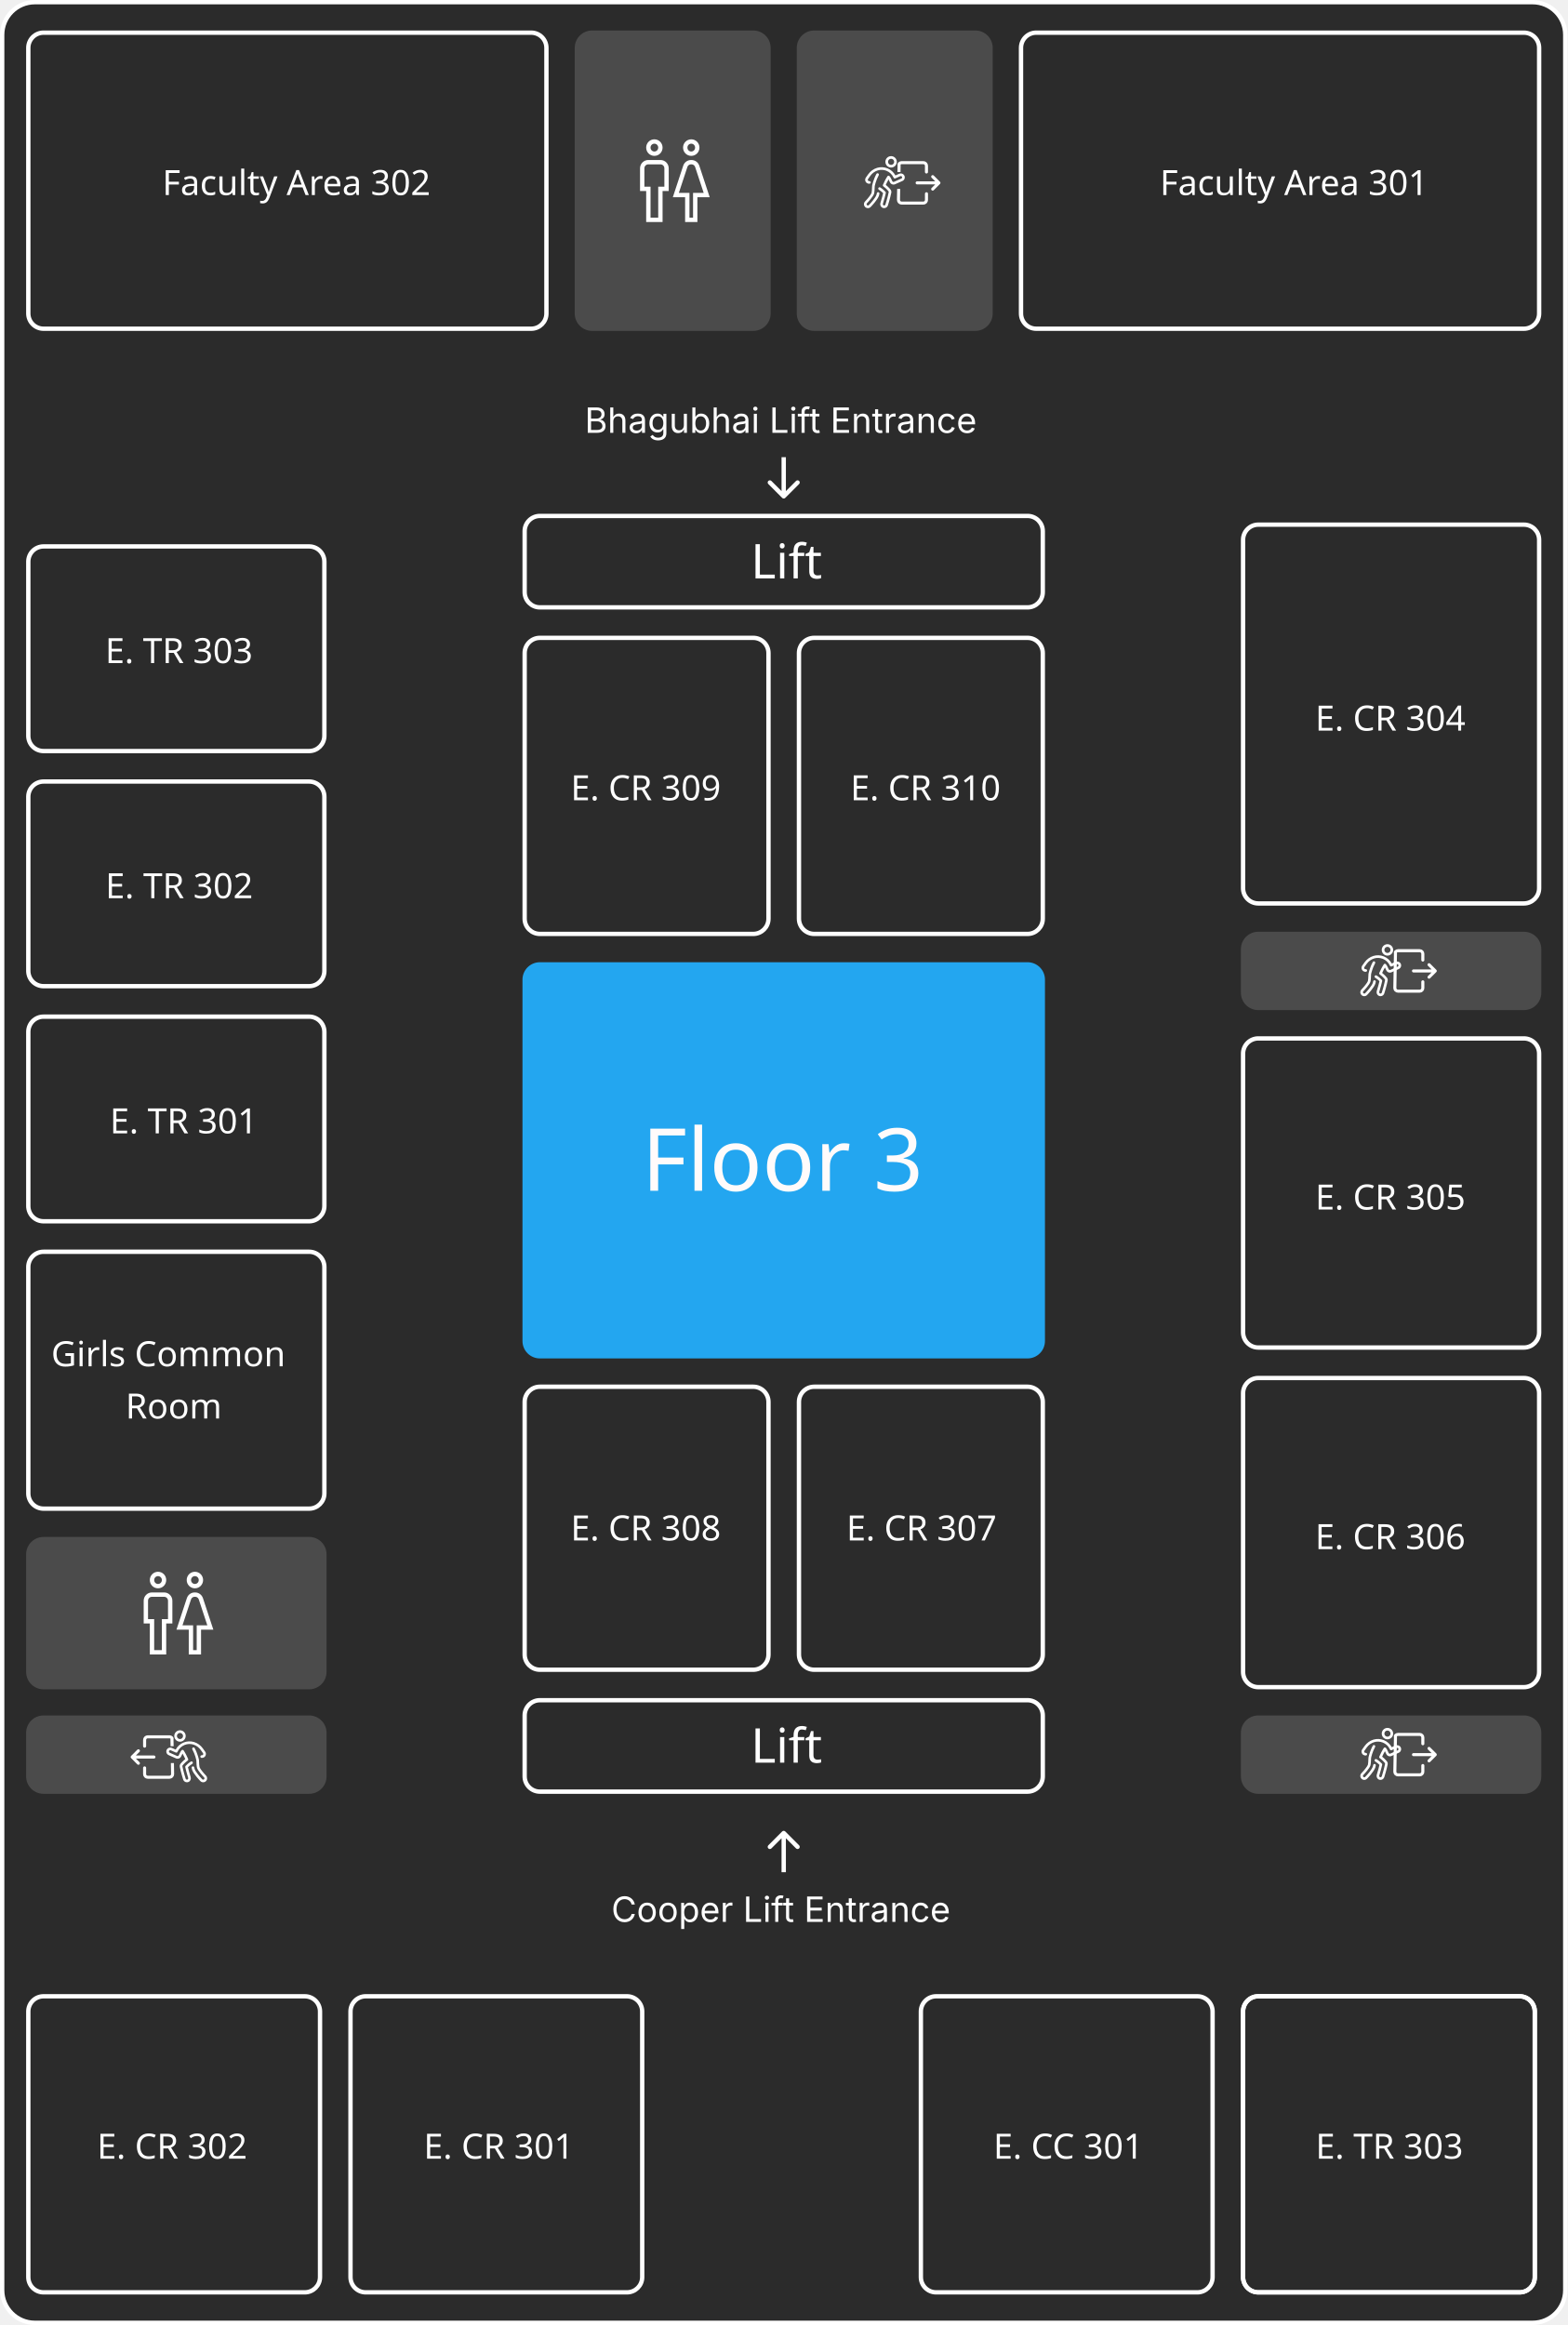
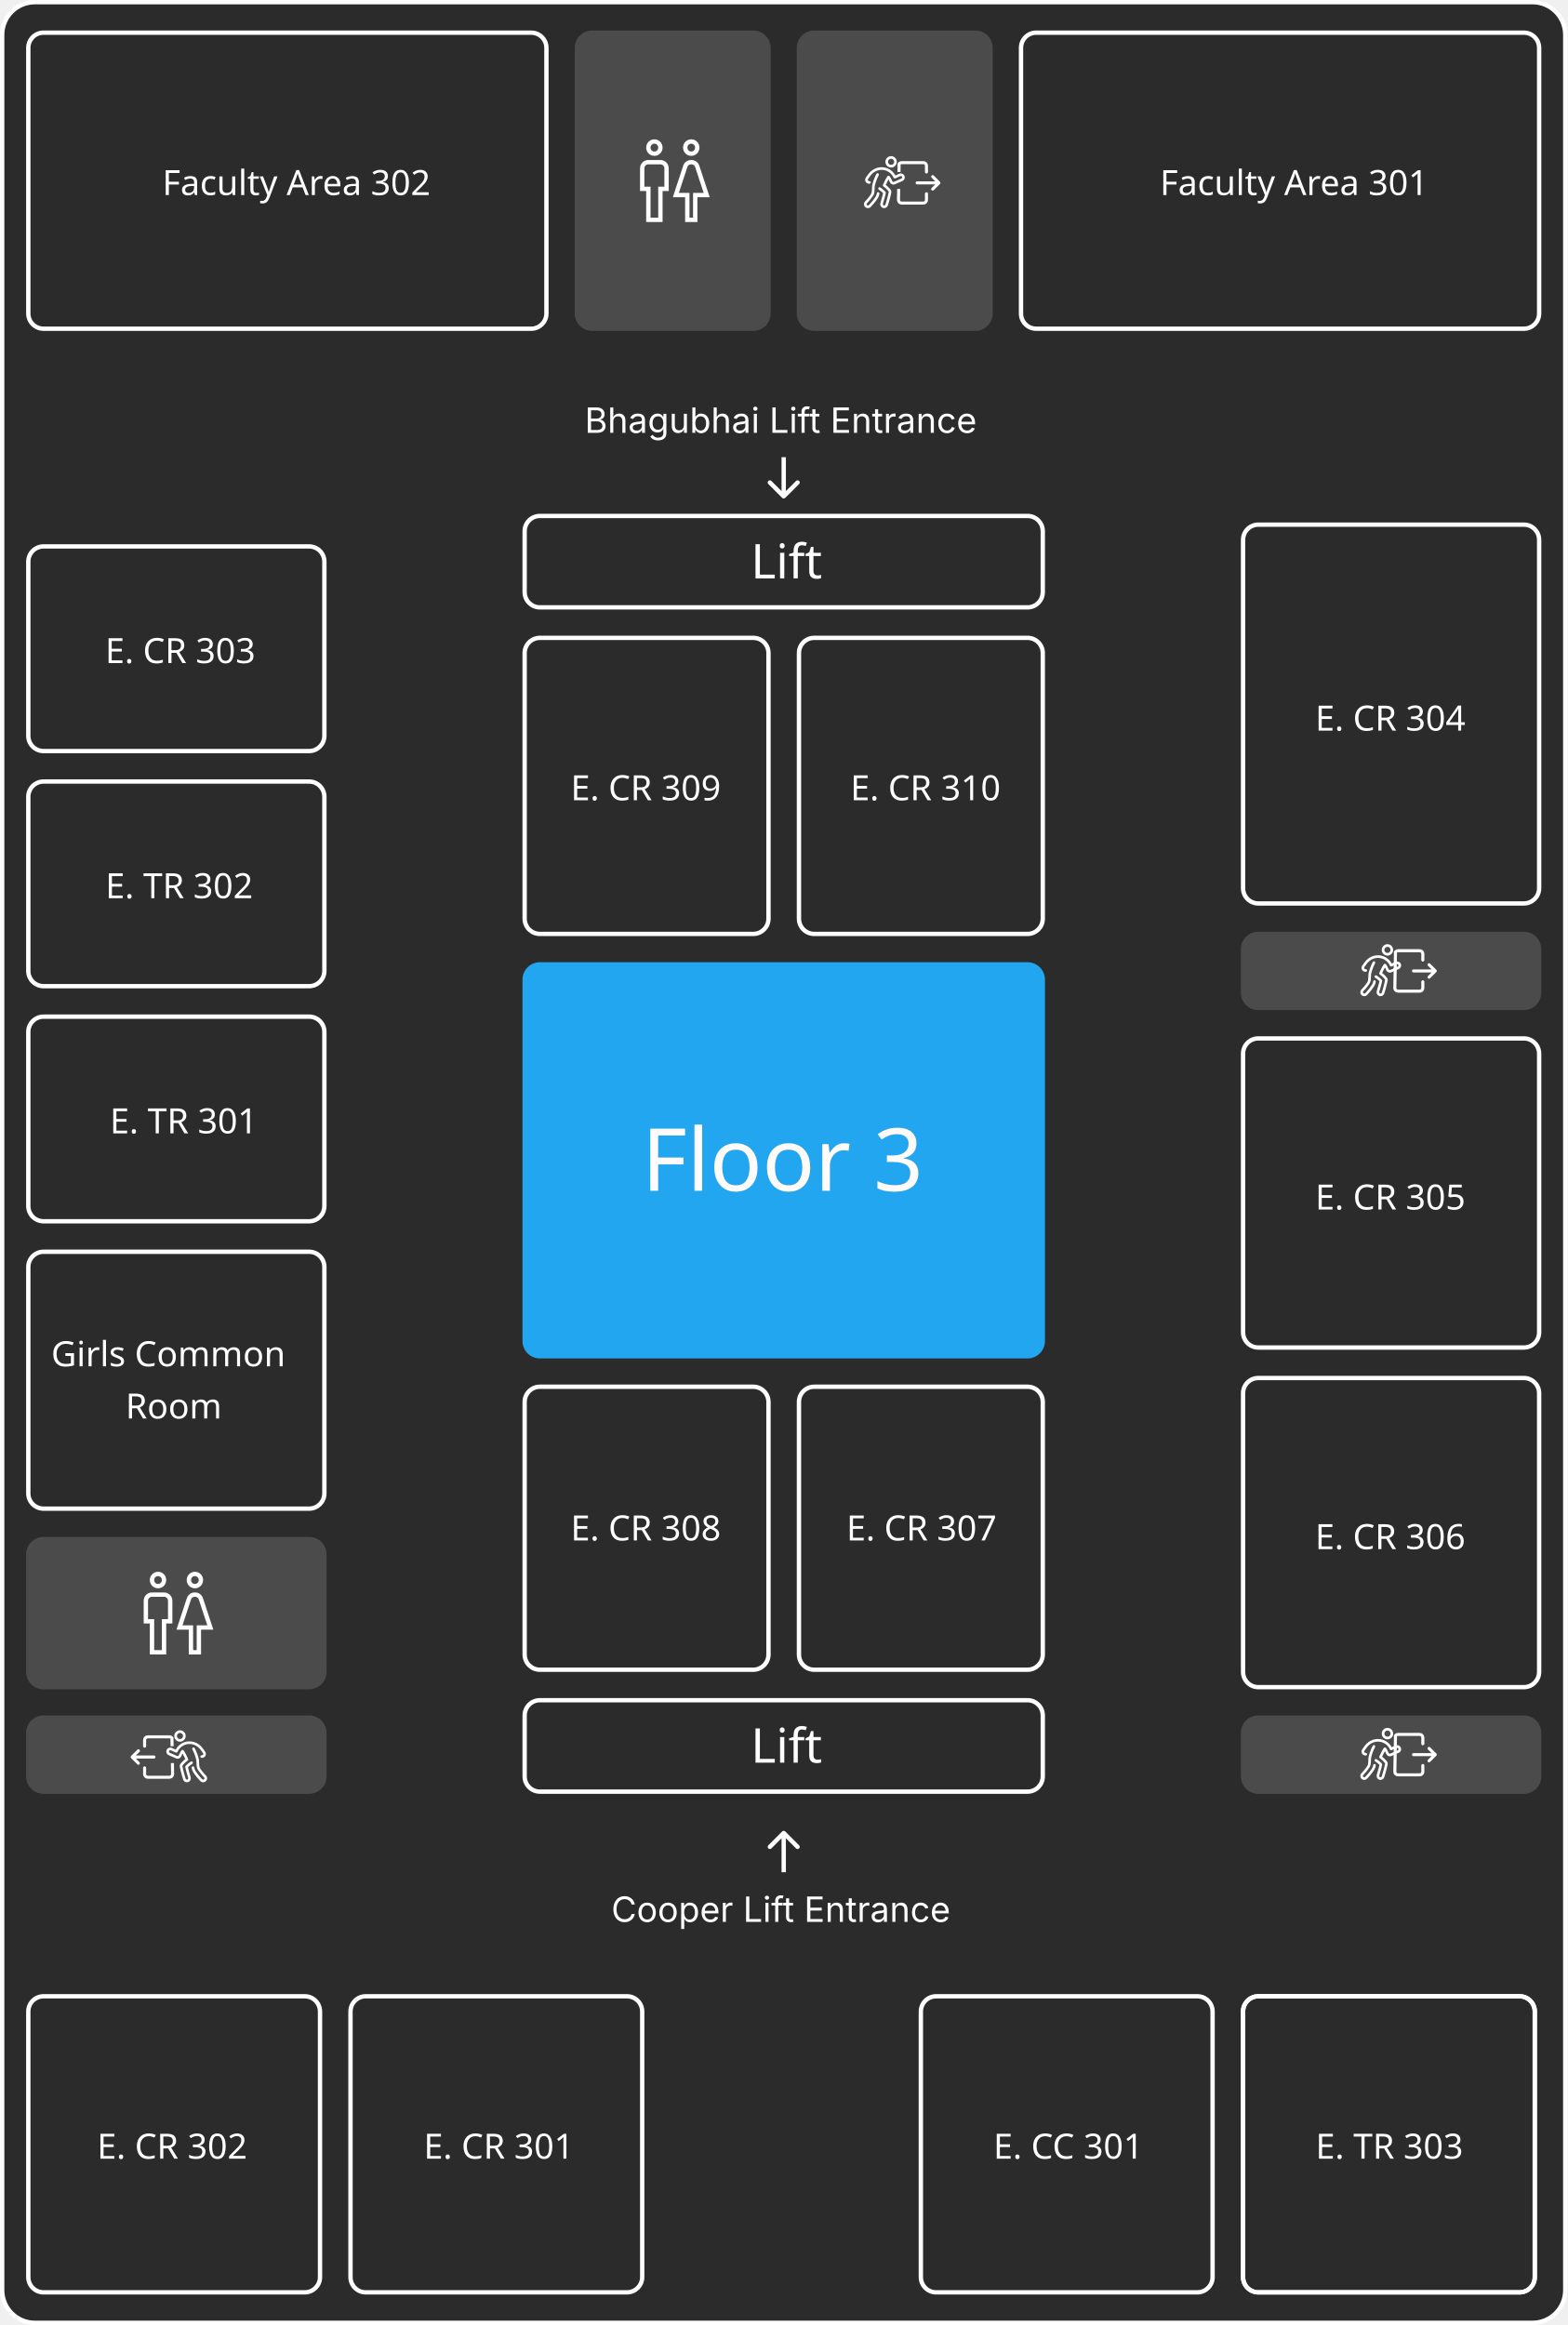
<svg xmlns="http://www.w3.org/2000/svg" width="360" height="534" viewBox="0 0 360 534" fill="none">
  <g id="Third Floor">
    <rect x="0.5" y="0.5" width="359" height="533" rx="7.5" fill="#2B2B2B" />
    <rect x="0.5" y="0.5" width="359" height="533" rx="7.5" stroke="white" />
    <g id="Frame 45">
      <g id="Frame 40">
        <rect x="6.5" y="7.5" width="119" height="68" rx="3.5" stroke="white" />
        <text id="Faculty Area 302" fill="white" xml:space="preserve" style="white-space: pre" font-family="Urbanist" font-size="8" letter-spacing="0em">
          <tspan x="37.281" y="44.8">Faculty Area 302</tspan>
        </text>
      </g>
      <g id="Frame 42">
        <rect x="132" y="7" width="45" height="69" rx="4" fill="#4B4B4B" />
        <path id="Vector" d="M151.676 43.875V50.5H148.912V43.875V43.375H148.412H147.5V38.65C147.5 37.877 148.128 37.25 148.882 37.25H151.706C152.461 37.25 153.088 37.877 153.088 38.65V43.375H152.176H151.676V43.875ZM162.309 44.8H160.176H159.676V45.3V50.5H157.853V45.3V44.8H157.353H155.221L157.395 38.208L157.395 38.207C157.582 37.633 158.115 37.25 158.708 37.25H158.821C159.41 37.25 159.938 37.629 160.135 38.21L162.309 44.8ZM151.676 33.9C151.676 34.683 151.058 35.3 150.294 35.3C149.53 35.3 148.912 34.683 148.912 33.9C148.912 33.117 149.53 32.5 150.294 32.5C151.058 32.5 151.676 33.117 151.676 33.9ZM160.147 33.9C160.147 34.683 159.529 35.3 158.765 35.3C158.001 35.3 157.382 34.683 157.382 33.9C157.382 33.117 158.001 32.5 158.765 32.5C159.529 32.5 160.147 33.117 160.147 33.9Z" stroke="white" />
      </g>
      <g id="Frame 43">
        <rect x="183" y="7" width="45" height="69" rx="4" fill="#4B4B4B" />
        <g id="Exit-icons">
          <g id="streamline:interface-logout-arrow-exit-frame-leave-logout-rectangle-right" clip-path="url(#clip0_659_1007)">
            <path id="Vector_2" d="M212.786 44.5V45.929C212.786 46.118 212.711 46.3 212.577 46.434C212.443 46.568 212.261 46.643 212.072 46.643H207.072C206.882 46.643 206.701 46.568 206.567 46.434C206.433 46.3 206.357 46.118 206.357 45.929L206.5 38C206.5 37.811 206.433 37.7 206.567 37.566C206.701 37.432 206.882 37.357 207.072 37.357H212.072C212.261 37.357 212.443 37.432 212.577 37.566C212.711 37.7 212.786 37.882 212.786 38.072V39.5M210.643 42H215.643M215.643 42L214.215 40.572M215.643 42L214.215 43.429" stroke="white" stroke-width="0.7" stroke-linecap="round" stroke-linejoin="round" />
          </g>
          <g id="Frame 50">
            <rect width="5.161" height="3.871" transform="translate(204.032 39.5161)" fill="#4B4B4B" />
          </g>
          <g id="Fire Run Away" clip-path="url(#clip1_659_1007)">
            <path id="Vector_3" d="M204.663 38.481C205.385 38.481 205.973 37.893 205.973 37.17C205.973 36.448 205.385 35.86 204.663 35.86C203.94 35.86 203.352 36.448 203.352 37.17C203.352 37.893 203.94 38.481 204.663 38.481ZM204.663 36.465C205.052 36.465 205.368 36.781 205.368 37.17C205.368 37.559 205.052 37.876 204.663 37.876C204.273 37.876 203.957 37.559 203.957 37.17C203.957 36.781 204.273 36.465 204.663 36.465ZM203.069 47.802C203.465 47.802 203.812 47.548 203.933 47.171C204.424 45.636 204.693 44.333 204.704 44.278C204.756 44.021 204.696 43.754 204.537 43.545C204.518 43.521 204.111 42.993 203.443 42.465C203.593 42.129 203.817 41.664 204.083 41.209C204.089 41.222 204.096 41.235 204.102 41.248L204.394 41.87C204.544 42.187 204.865 42.391 205.216 42.391C205.343 42.391 205.467 42.365 205.584 42.312L207.263 41.566C207.489 41.466 207.662 41.282 207.746 41.05C207.832 40.819 207.82 40.568 207.712 40.344C207.501 39.906 206.959 39.716 206.503 39.918L205.654 40.296C205.252 39.552 204.607 38.976 203.817 38.659C203.062 38.357 202.217 38.319 201.438 38.553C200.622 38.804 199.903 39.325 199.411 40.019L198.876 40.773C198.736 40.972 198.682 41.212 198.723 41.451C198.764 41.69 198.896 41.898 199.094 42.037C199.275 42.165 199.496 42.222 199.716 42.198C199.882 42.179 200.002 42.03 199.984 41.864C199.966 41.698 199.816 41.579 199.65 41.596C199.577 41.604 199.503 41.585 199.443 41.542C199.377 41.496 199.333 41.426 199.319 41.347C199.305 41.267 199.323 41.188 199.37 41.121L199.904 40.367C200.319 39.783 200.926 39.344 201.612 39.133C202.258 38.94 202.962 38.971 203.591 39.222C204.3 39.505 204.869 40.042 205.195 40.733L205.236 40.819C205.307 40.969 205.482 41.033 205.632 40.967L206.747 40.471C206.908 40.399 207.096 40.46 207.166 40.606C207.202 40.68 207.206 40.764 207.177 40.842C207.148 40.919 207.091 40.981 207.015 41.014L205.336 41.76C205.189 41.826 205.007 41.756 204.94 41.613L204.647 40.991C204.558 40.8 204.441 40.62 204.301 40.456C204.239 40.383 204.146 40.345 204.052 40.35C203.957 40.356 203.87 40.406 203.818 40.486C203.374 41.16 203.014 41.922 202.791 42.443C202.735 42.573 202.776 42.723 202.89 42.806C203.604 43.328 204.037 43.89 204.055 43.913C204.108 43.983 204.128 44.072 204.11 44.157C204.099 44.211 203.837 45.483 203.355 46.988C203.315 47.114 203.199 47.199 203.067 47.199C203.023 47.199 202.98 47.188 202.939 47.17C202.804 47.108 202.737 46.937 202.787 46.779C203.118 45.737 203.346 44.796 203.453 44.329C203.475 44.232 203.448 44.131 203.381 44.057C203.124 43.777 202.705 43.375 202.166 43.05C202.022 42.965 201.837 43.011 201.75 43.154C201.666 43.296 201.712 43.482 201.855 43.569C202.275 43.821 202.618 44.135 202.828 44.351C202.713 44.845 202.503 45.679 202.211 46.595C202.068 47.045 202.272 47.529 202.687 47.719C202.81 47.774 202.938 47.802 203.069 47.802Z" fill="white" />
            <path id="Vector_4" d="M199.337 47.802C199.574 47.802 199.812 47.71 199.989 47.526C200.24 47.266 201.512 45.922 201.867 44.969C201.913 44.847 201.951 44.692 201.983 44.497C202.01 44.333 201.9 44.176 201.735 44.148C201.571 44.121 201.415 44.232 201.386 44.396C201.354 44.59 201.321 44.7 201.3 44.758C201.041 45.456 200.081 46.561 199.555 47.106C199.439 47.226 199.247 47.229 199.127 47.113C199.007 46.997 199.004 46.805 199.12 46.685C199.49 46.302 200.501 45.172 200.733 44.547C200.839 44.264 200.892 43.316 200.901 42.785C200.901 42.767 200.903 42.749 200.907 42.731C200.917 42.678 201.169 41.44 201.822 40.242C201.902 40.096 201.848 39.911 201.701 39.832C201.555 39.752 201.37 39.805 201.291 39.953C200.594 41.232 200.325 42.557 200.314 42.614C200.304 42.667 200.298 42.722 200.297 42.776C200.285 43.479 200.216 44.206 200.167 44.338C200.019 44.735 199.283 45.648 198.686 46.266C198.338 46.626 198.348 47.2 198.707 47.548C198.881 47.718 199.109 47.802 199.337 47.802Z" fill="white" />
          </g>
        </g>
      </g>
      <g id="Frame 41">
        <rect x="234.5" y="7.5" width="119" height="68" rx="3.5" stroke="white" />
        <text id="Faculty Area 301" fill="white" xml:space="preserve" style="white-space: pre" font-family="Urbanist" font-size="8" letter-spacing="0em">
          <tspan x="266.402" y="44.8">Faculty Area 301</tspan>
        </text>
      </g>
    </g>
    <g id="Frame 46">
      <g id="Frame 55">
        <g id="Frame 43_2">
          <rect x="6.5" y="458.5" width="67" height="68" rx="3.5" stroke="white" />
          <text id="E. CR 302" fill="white" xml:space="preserve" style="white-space: pre" font-family="Poppins" font-size="8" letter-spacing="0em">
            <tspan x="22.285" y="495.8">E. CR 302</tspan>
          </text>
        </g>
        <g id="Frame 44">
          <rect x="80.5" y="458.5" width="67" height="68" rx="3.5" stroke="white" />
          <text id="E. CR 301" fill="white" xml:space="preserve" style="white-space: pre" font-family="Poppins" font-size="8" letter-spacing="0em">
            <tspan x="97.305" y="495.8">E. CR 301</tspan>
          </text>
        </g>
      </g>
      <g id="Frame 56">
        <g id="Frame 46_2">
          <rect x="211.5" y="458.5" width="67" height="68" rx="3.5" stroke="white" />
          <text id="E. CC 301" fill="white" xml:space="preserve" style="white-space: pre" font-family="Poppins" font-size="8" letter-spacing="0em">
            <tspan x="228.148" y="495.8">E. CC 301</tspan>
          </text>
        </g>
        <g id="Frame 45_2">
          <g clip-path="url(#clip2_659_1007)">
            <g id="Frame 44_2">
              <rect x="285.5" y="458.5" width="67" height="68" rx="3.5" stroke="white" />
              <text id="E. TR 303" fill="white" xml:space="preserve" style="white-space: pre" font-family="Poppins" font-size="8" letter-spacing="0em">
                <tspan x="302.156" y="495.8">E. TR 303</tspan>
              </text>
            </g>
          </g>
          <rect x="285.5" y="458.5" width="67" height="68" rx="3.5" stroke="white" />
        </g>
      </g>
    </g>
    <g id="Frame 50_2">
      <g id="Group 1261153516">
        <g id="Frame 50_3">
          <rect x="285" y="412" width="18" height="69" rx="4" transform="rotate(-90 285 412)" fill="#4B4B4B" />
        </g>
        <g id="Exit-icons_2">
          <rect width="21" height="12.903" transform="translate(309 396)" fill="#4B4B4B" />
          <g id="streamline:interface-logout-arrow-exit-frame-leave-logout-rectangle-right_2" clip-path="url(#clip3_659_1007)">
            <path id="Vector_5" d="M326.786 405.5V406.929C326.786 407.118 326.711 407.3 326.577 407.434C326.443 407.568 326.261 407.643 326.072 407.643H321.072C320.882 407.643 320.701 407.568 320.567 407.434C320.433 407.3 320.357 407.118 320.357 406.929L320.5 399C320.5 398.811 320.433 398.7 320.567 398.566C320.701 398.432 320.882 398.357 321.072 398.357H326.072C326.261 398.357 326.443 398.432 326.577 398.566C326.711 398.7 326.786 398.882 326.786 399.071V400.5M324.643 403H329.643M329.643 403L328.215 401.571M329.643 403L328.215 404.429" stroke="white" stroke-width="0.7" stroke-linecap="round" stroke-linejoin="round" />
          </g>
          <g id="Fire Run Away_2" clip-path="url(#clip4_659_1007)">
            <path id="Vector_6" d="M318.663 399.481C319.385 399.481 319.973 398.893 319.973 398.17C319.973 397.448 319.385 396.86 318.663 396.86C317.94 396.86 317.352 397.448 317.352 398.17C317.352 398.893 317.94 399.481 318.663 399.481ZM318.663 397.465C319.052 397.465 319.368 397.781 319.368 398.17C319.368 398.559 319.052 398.876 318.663 398.876C318.273 398.876 317.957 398.559 317.957 398.17C317.957 397.781 318.273 397.465 318.663 397.465ZM317.069 408.802C317.465 408.802 317.812 408.548 317.933 408.171C318.424 406.636 318.693 405.333 318.704 405.278C318.756 405.021 318.696 404.754 318.537 404.545C318.518 404.521 318.111 403.993 317.443 403.465C317.593 403.129 317.817 402.664 318.083 402.209C318.089 402.222 318.096 402.235 318.102 402.248L318.394 402.87C318.544 403.186 318.865 403.391 319.216 403.391C319.343 403.391 319.467 403.365 319.584 403.312L321.263 402.567C321.489 402.466 321.662 402.282 321.746 402.05C321.832 401.819 321.82 401.568 321.712 401.344C321.501 400.906 320.959 400.716 320.503 400.918L319.654 401.296C319.252 400.552 318.607 399.976 317.817 399.659C317.062 399.357 316.217 399.32 315.438 399.553C314.622 399.804 313.903 400.325 313.411 401.019L312.876 401.773C312.736 401.972 312.682 402.212 312.723 402.451C312.764 402.69 312.896 402.898 313.094 403.037C313.275 403.165 313.496 403.222 313.716 403.198C313.882 403.179 314.002 403.03 313.984 402.864C313.966 402.698 313.816 402.579 313.65 402.596C313.577 402.604 313.503 402.585 313.443 402.542C313.377 402.496 313.333 402.426 313.319 402.347C313.305 402.267 313.323 402.187 313.37 402.121L313.904 401.367C314.319 400.783 314.926 400.344 315.612 400.133C316.258 399.94 316.962 399.971 317.591 400.222C318.3 400.505 318.869 401.042 319.195 401.733L319.236 401.82C319.307 401.969 319.482 402.033 319.632 401.967L320.747 401.471C320.908 401.399 321.096 401.46 321.166 401.606C321.202 401.68 321.206 401.764 321.177 401.842C321.148 401.919 321.091 401.981 321.015 402.014L319.336 402.76C319.189 402.826 319.007 402.756 318.94 402.613L318.647 401.991C318.558 401.8 318.441 401.62 318.301 401.456C318.239 401.383 318.146 401.345 318.052 401.35C317.957 401.356 317.87 401.406 317.818 401.486C317.374 402.16 317.014 402.922 316.791 403.443C316.735 403.573 316.776 403.723 316.89 403.806C317.604 404.328 318.037 404.89 318.055 404.913C318.108 404.983 318.128 405.072 318.11 405.157C318.099 405.211 317.837 406.483 317.355 407.988C317.315 408.114 317.199 408.199 317.067 408.199C317.023 408.199 316.98 408.188 316.939 408.17C316.804 408.108 316.737 407.936 316.787 407.779C317.118 406.737 317.346 405.796 317.453 405.329C317.475 405.232 317.448 405.131 317.381 405.057C317.124 404.777 316.705 404.375 316.166 404.05C316.022 403.965 315.837 404.011 315.75 404.154C315.666 404.296 315.712 404.482 315.855 404.569C316.275 404.821 316.618 405.135 316.828 405.351C316.713 405.845 316.503 406.679 316.211 407.595C316.068 408.045 316.272 408.529 316.687 408.719C316.81 408.774 316.938 408.802 317.069 408.802Z" fill="white" />
            <path id="Vector_7" d="M313.337 408.802C313.574 408.802 313.812 408.71 313.989 408.526C314.24 408.266 315.512 406.922 315.867 405.969C315.913 405.847 315.951 405.692 315.983 405.497C316.01 405.333 315.9 405.176 315.735 405.148C315.571 405.121 315.415 405.232 315.386 405.396C315.354 405.59 315.321 405.699 315.3 405.758C315.041 406.456 314.081 407.561 313.555 408.106C313.439 408.226 313.247 408.229 313.127 408.113C313.007 407.997 313.004 407.805 313.12 407.685C313.49 407.302 314.501 406.172 314.733 405.547C314.839 405.264 314.892 404.316 314.901 403.785C314.901 403.767 314.903 403.749 314.907 403.731C314.917 403.678 315.169 402.44 315.822 401.242C315.902 401.096 315.848 400.911 315.701 400.832C315.555 400.752 315.37 400.805 315.291 400.953C314.594 402.232 314.325 403.557 314.314 403.614C314.304 403.667 314.298 403.722 314.297 403.776C314.285 404.479 314.216 405.206 314.167 405.338C314.019 405.735 313.283 406.648 312.686 407.266C312.338 407.626 312.348 408.201 312.707 408.548C312.881 408.718 313.109 408.802 313.337 408.802Z" fill="white" />
          </g>
        </g>
      </g>
      <g id="Frame 52">
        <rect x="285.5" y="316.5" width="68" height="71" rx="3.5" stroke="white" />
        <text id="E. CR 306" transform="translate(302 347)" fill="white" xml:space="preserve" style="white-space: pre" font-family="Poppins" font-size="8" letter-spacing="0em">
          <tspan x="0.047" y="8.8">E. CR 306</tspan>
        </text>
      </g>
      <g id="Frame 44_3">
        <rect x="285.5" y="238.5" width="68" height="71" rx="3.5" stroke="white" />
        <text id="E. CR 305" transform="translate(302 269)" fill="white" xml:space="preserve" style="white-space: pre" font-family="Poppins" font-size="8" letter-spacing="0em">
          <tspan x="0.074" y="8.8">E. CR 305</tspan>
        </text>
      </g>
      <g id="Group 1261153515">
        <g id="Frame 50_4">
          <rect x="285" y="232" width="18" height="69" rx="4" transform="rotate(-90 285 232)" fill="#4B4B4B" />
        </g>
        <g id="Exit-icons_3">
          <rect width="21" height="12.903" transform="translate(309 216)" fill="#4B4B4B" />
          <g id="streamline:interface-logout-arrow-exit-frame-leave-logout-rectangle-right_3" clip-path="url(#clip5_659_1007)">
            <path id="Vector_8" d="M326.786 225.5V226.929C326.786 227.118 326.711 227.3 326.577 227.434C326.443 227.568 326.261 227.643 326.072 227.643H321.072C320.882 227.643 320.701 227.568 320.567 227.434C320.433 227.3 320.357 227.118 320.357 226.929L320.5 219C320.5 218.811 320.433 218.7 320.567 218.566C320.701 218.432 320.882 218.357 321.072 218.357H326.072C326.261 218.357 326.443 218.432 326.577 218.566C326.711 218.7 326.786 218.882 326.786 219.071V220.5M324.643 223H329.643M329.643 223L328.215 221.571M329.643 223L328.215 224.429" stroke="white" stroke-width="0.7" stroke-linecap="round" stroke-linejoin="round" />
          </g>
          <g id="Fire Run Away_3" clip-path="url(#clip6_659_1007)">
            <path id="Vector_9" d="M318.663 219.481C319.385 219.481 319.973 218.893 319.973 218.17C319.973 217.448 319.385 216.86 318.663 216.86C317.94 216.86 317.352 217.448 317.352 218.17C317.352 218.893 317.94 219.481 318.663 219.481ZM318.663 217.465C319.052 217.465 319.368 217.781 319.368 218.17C319.368 218.559 319.052 218.876 318.663 218.876C318.273 218.876 317.957 218.559 317.957 218.17C317.957 217.781 318.273 217.465 318.663 217.465ZM317.069 228.802C317.465 228.802 317.812 228.548 317.933 228.171C318.424 226.636 318.693 225.333 318.704 225.278C318.756 225.021 318.696 224.754 318.537 224.545C318.518 224.521 318.111 223.993 317.443 223.465C317.593 223.129 317.817 222.664 318.083 222.209C318.089 222.222 318.096 222.235 318.102 222.248L318.394 222.87C318.544 223.186 318.865 223.391 319.216 223.391C319.343 223.391 319.467 223.365 319.584 223.312L321.263 222.567C321.489 222.466 321.662 222.282 321.746 222.05C321.832 221.819 321.82 221.568 321.712 221.344C321.501 220.906 320.959 220.716 320.503 220.918L319.654 221.296C319.252 220.552 318.607 219.976 317.817 219.659C317.062 219.357 316.217 219.32 315.438 219.553C314.622 219.804 313.903 220.325 313.411 221.019L312.876 221.773C312.736 221.972 312.682 222.212 312.723 222.451C312.764 222.69 312.896 222.898 313.094 223.037C313.275 223.165 313.496 223.222 313.716 223.198C313.882 223.179 314.002 223.03 313.984 222.864C313.966 222.698 313.816 222.579 313.65 222.596C313.577 222.604 313.503 222.585 313.443 222.542C313.377 222.496 313.333 222.426 313.319 222.347C313.305 222.267 313.323 222.187 313.37 222.121L313.904 221.367C314.319 220.783 314.926 220.344 315.612 220.133C316.258 219.94 316.962 219.971 317.591 220.222C318.3 220.505 318.869 221.042 319.195 221.733L319.236 221.82C319.307 221.969 319.482 222.033 319.632 221.967L320.747 221.471C320.908 221.399 321.096 221.46 321.166 221.606C321.202 221.68 321.206 221.764 321.177 221.842C321.148 221.919 321.091 221.981 321.015 222.014L319.336 222.76C319.189 222.826 319.007 222.756 318.94 222.613L318.647 221.991C318.558 221.8 318.441 221.62 318.301 221.456C318.239 221.383 318.146 221.345 318.052 221.35C317.957 221.356 317.87 221.406 317.818 221.486C317.374 222.16 317.014 222.922 316.791 223.443C316.735 223.573 316.776 223.723 316.89 223.806C317.604 224.328 318.037 224.89 318.055 224.913C318.108 224.983 318.128 225.072 318.11 225.157C318.099 225.211 317.837 226.483 317.355 227.988C317.315 228.114 317.199 228.199 317.067 228.199C317.023 228.199 316.98 228.188 316.939 228.17C316.804 228.108 316.737 227.936 316.787 227.779C317.118 226.737 317.346 225.796 317.453 225.329C317.475 225.232 317.448 225.131 317.381 225.057C317.124 224.777 316.705 224.375 316.166 224.05C316.022 223.965 315.837 224.011 315.75 224.154C315.666 224.296 315.712 224.482 315.855 224.569C316.275 224.821 316.618 225.135 316.828 225.351C316.713 225.845 316.503 226.679 316.211 227.595C316.068 228.045 316.272 228.529 316.687 228.719C316.81 228.774 316.938 228.802 317.069 228.802Z" fill="white" />
            <path id="Vector_10" d="M313.337 228.802C313.574 228.802 313.812 228.71 313.989 228.526C314.24 228.266 315.512 226.922 315.867 225.969C315.913 225.847 315.951 225.692 315.983 225.497C316.01 225.333 315.9 225.176 315.735 225.148C315.571 225.121 315.415 225.232 315.386 225.396C315.354 225.59 315.321 225.699 315.3 225.758C315.041 226.456 314.081 227.561 313.555 228.106C313.439 228.226 313.247 228.229 313.127 228.113C313.007 227.997 313.004 227.805 313.12 227.685C313.49 227.302 314.501 226.172 314.733 225.547C314.839 225.264 314.892 224.316 314.901 223.785C314.901 223.767 314.903 223.749 314.907 223.731C314.917 223.678 315.169 222.44 315.822 221.242C315.902 221.096 315.848 220.911 315.701 220.832C315.555 220.752 315.37 220.805 315.291 220.953C314.594 222.232 314.325 223.557 314.314 223.614C314.304 223.667 314.298 223.722 314.297 223.776C314.285 224.479 314.216 225.206 314.167 225.338C314.019 225.735 313.283 226.648 312.686 227.266C312.338 227.626 312.348 228.201 312.707 228.548C312.881 228.718 313.109 228.802 313.337 228.802Z" fill="white" />
          </g>
        </g>
      </g>
      <g id="Frame 51">
        <rect x="285.5" y="120.5" width="68" height="87" rx="3.5" stroke="white" />
        <text id="E. CR 304" transform="translate(302 159)" fill="white" xml:space="preserve" style="white-space: pre" font-family="Poppins" font-size="8" letter-spacing="0em">
          <tspan x="0.07" y="8.8">E. CR 304</tspan>
        </text>
      </g>
    </g>
    <g id="Frame 48">
      <g id="Group 1261153515_2">
        <g id="Frame 50_5">
          <rect x="6" y="412" width="18" height="69" rx="4" transform="rotate(-90 6 412)" fill="#4B4B4B" />
        </g>
        <g id="Exit-icons_4">
          <g id="streamline:interface-logout-arrow-exit-frame-leave-logout-rectangle-right_4" clip-path="url(#clip7_659_1007)">
            <path id="Vector_11" d="M33.214 406.048V407.477C33.214 407.666 33.289 407.848 33.423 407.982C33.557 408.116 33.739 408.191 33.928 408.191H38.928C39.118 408.191 39.299 408.116 39.433 407.982C39.567 407.848 39.643 407.666 39.643 407.477L39.499 399.548C39.499 399.359 39.567 399.249 39.433 399.115C39.299 398.981 39.118 398.906 38.928 398.906H33.928C33.739 398.906 33.557 398.981 33.423 399.115C33.289 399.249 33.214 399.43 33.214 399.62V401.048M35.357 403.548H30.357M30.357 403.548L31.785 402.12M30.357 403.548L31.785 404.977" stroke="white" stroke-width="0.7" stroke-linecap="round" stroke-linejoin="round" />
          </g>
          <g id="Frame 50_6">
            <rect width="5.161" height="3.871" transform="matrix(-1 0 0 1 41.9678 401.064)" fill="#4B4B4B" />
          </g>
          <g id="Fire Run Away_4" clip-path="url(#clip8_659_1007)">
            <path id="Vector_12" d="M41.337 400.029C40.615 400.029 40.027 399.441 40.027 398.719C40.027 397.996 40.615 397.408 41.337 397.408C42.06 397.408 42.648 397.996 42.648 398.719C42.648 399.441 42.06 400.029 41.337 400.029ZM41.337 398.013C40.948 398.013 40.632 398.33 40.632 398.719C40.632 399.108 40.948 399.424 41.337 399.424C41.727 399.424 42.043 399.108 42.043 398.719C42.043 398.33 41.727 398.013 41.337 398.013ZM42.931 409.351C42.535 409.351 42.188 409.097 42.067 408.72C41.576 407.184 41.307 405.881 41.296 405.827C41.244 405.569 41.304 405.302 41.463 405.094C41.482 405.069 41.889 404.541 42.557 404.013C42.407 403.677 42.183 403.213 41.917 402.757C41.911 402.77 41.904 402.783 41.898 402.796L41.606 403.418C41.456 403.735 41.135 403.939 40.784 403.939C40.657 403.939 40.533 403.913 40.416 403.861L38.737 403.115C38.511 403.014 38.338 402.831 38.254 402.599C38.168 402.367 38.18 402.116 38.288 401.892C38.499 401.455 39.041 401.264 39.497 401.467L40.346 401.845C40.748 401.101 41.393 400.524 42.183 400.208C42.938 399.905 43.783 399.868 44.562 400.102C45.378 400.353 46.097 400.873 46.589 401.567L47.124 402.322C47.264 402.52 47.318 402.76 47.277 402.999C47.236 403.238 47.103 403.447 46.906 403.586C46.724 403.714 46.504 403.77 46.284 403.746C46.118 403.728 45.998 403.579 46.016 403.412C46.034 403.246 46.184 403.127 46.349 403.144C46.423 403.152 46.497 403.133 46.557 403.091C46.623 403.044 46.667 402.975 46.681 402.895C46.695 402.815 46.677 402.736 46.63 402.669L46.096 401.915C45.681 401.332 45.074 400.892 44.388 400.681C43.742 400.488 43.038 400.519 42.409 400.77C41.7 401.053 41.131 401.591 40.805 402.281L40.764 402.368C40.693 402.517 40.518 402.582 40.368 402.515L39.253 402.019C39.093 401.948 38.904 402.008 38.834 402.154C38.798 402.229 38.794 402.312 38.823 402.39C38.852 402.468 38.909 402.529 38.985 402.562L40.664 403.308C40.811 403.374 40.993 403.304 41.06 403.161L41.352 402.539C41.442 402.349 41.559 402.168 41.699 402.004C41.761 401.931 41.853 401.893 41.948 401.898C42.043 401.904 42.13 401.955 42.182 402.034C42.626 402.709 42.986 403.471 43.209 403.991C43.265 404.121 43.224 404.271 43.11 404.355C42.396 404.876 41.963 405.438 41.945 405.462C41.892 405.531 41.872 405.62 41.89 405.706C41.901 405.759 42.163 407.031 42.645 408.536C42.685 408.662 42.801 408.747 42.933 408.747C42.977 408.747 43.02 408.737 43.061 408.719C43.196 408.656 43.263 408.485 43.213 408.328C42.882 407.285 42.654 406.345 42.547 405.877C42.525 405.78 42.552 405.679 42.619 405.606C42.876 405.326 43.295 404.923 43.834 404.599C43.977 404.513 44.163 404.559 44.25 404.703C44.334 404.845 44.288 405.03 44.145 405.117C43.724 405.369 43.382 405.683 43.172 405.899C43.287 406.393 43.497 407.228 43.789 408.143C43.932 408.594 43.727 409.078 43.313 409.267C43.19 409.323 43.062 409.351 42.931 409.351Z" fill="white" />
            <path id="Vector_13" d="M46.663 409.351C46.426 409.351 46.188 409.258 46.011 409.074C45.76 408.814 44.488 407.471 44.133 406.517C44.087 406.395 44.049 406.241 44.017 406.045C43.99 405.881 44.1 405.725 44.265 405.696C44.429 405.669 44.585 405.78 44.614 405.944C44.646 406.138 44.679 406.248 44.7 406.306C44.959 407.004 45.919 408.11 46.445 408.654C46.561 408.774 46.753 408.777 46.873 408.661C46.993 408.545 46.996 408.354 46.88 408.234C46.51 407.851 45.499 406.721 45.267 406.096C45.161 405.812 45.108 404.865 45.099 404.334C45.099 404.315 45.097 404.297 45.093 404.279C45.083 404.227 44.831 402.989 44.178 401.79C44.099 401.644 44.152 401.46 44.299 401.38C44.445 401.3 44.63 401.354 44.709 401.501C45.406 402.78 45.675 404.106 45.686 404.162C45.696 404.216 45.702 404.27 45.703 404.324C45.715 405.027 45.784 405.754 45.833 405.886C45.98 406.283 46.717 407.196 47.314 407.814C47.662 408.174 47.652 408.749 47.293 409.097C47.119 409.266 46.891 409.351 46.663 409.351Z" fill="white" />
          </g>
        </g>
      </g>
      <g id="Frame 51_2">
        <g clip-path="url(#clip9_659_1007)">
          <rect x="6" y="388" width="35" height="69" rx="4" transform="rotate(-90 6 388)" fill="#4B4B4B" />
          <path id="Vector_14" d="M37.676 372.875V379.5H34.912V372.875V372.375H34.412H33.5V367.65C33.5 366.877 34.128 366.25 34.882 366.25H37.706C38.461 366.25 39.088 366.877 39.088 367.65V372.375H38.176H37.676V372.875ZM48.309 373.8H46.176H45.676V374.3V379.5H43.853V374.3V373.8H43.353H41.221L43.395 367.208L43.395 367.207C43.582 366.633 44.115 366.25 44.708 366.25H44.821C45.41 366.25 45.938 366.629 46.135 367.21L48.309 373.8ZM37.676 362.9C37.676 363.683 37.058 364.3 36.294 364.3C35.53 364.3 34.912 363.683 34.912 362.9C34.912 362.117 35.53 361.5 36.294 361.5C37.058 361.5 37.676 362.117 37.676 362.9ZM46.147 362.9C46.147 363.683 45.529 364.3 44.765 364.3C44.001 364.3 43.382 363.683 43.382 362.9C43.382 362.117 44.001 361.5 44.765 361.5C45.529 361.5 46.147 362.117 46.147 362.9Z" stroke="white" />
        </g>
      </g>
      <g id="Frame 54">
        <g clip-path="url(#clip10_659_1007)">
          <rect x="-0.5" y="-0.5" width="59" height="68" rx="3.5" transform="matrix(0 -1 -1 0 74 346)" stroke="white" />
          <text id="Girls Common Room" transform="translate(6 287)" fill="white" xml:space="preserve" style="white-space: pre" font-family="Poppins" font-size="8" letter-spacing="0em">
            <tspan x="5.762" y="26.8">Girls Common </tspan>
            <tspan x="22.828" y="38.8">Room</tspan>
          </text>
        </g>
      </g>
      <g id="Frame 49">
        <g clip-path="url(#clip11_659_1007)">
          <rect x="-0.5" y="-0.5" width="47" height="68" rx="3.5" transform="matrix(0 -1 -1 0 74 280)" stroke="white" />
          <text id="E. TR 301" transform="translate(25 251.5)" fill="white" xml:space="preserve" style="white-space: pre" font-family="Poppins" font-size="8" letter-spacing="0em">
            <tspan x="0.23" y="8.8">E. TR 301</tspan>
          </text>
        </g>
      </g>
      <g id="Frame 55_2">
        <g clip-path="url(#clip12_659_1007)">
          <rect x="-0.5" y="-0.5" width="47" height="68" rx="3.5" transform="matrix(0 -1 -1 0 74 226)" stroke="white" />
          <text id="E. TR 302" transform="translate(24 197.5)" fill="white" xml:space="preserve" style="white-space: pre" font-family="Poppins" font-size="8" letter-spacing="0em">
            <tspan x="0.211" y="8.8">E. TR 302</tspan>
          </text>
        </g>
      </g>
      <g id="Frame 56_2">
        <g clip-path="url(#clip13_659_1007)">
          <rect x="-0.5" y="-0.5" width="47" height="68" rx="3.5" transform="matrix(0 -1 -1 0 74 172)" stroke="white" />
-           <text id="E. TR 303_2" transform="translate(24 143.5)" fill="white" xml:space="preserve" style="white-space: pre" font-family="Poppins" font-size="8" letter-spacing="0em">
-             <tspan x="0.156" y="8.8">E. TR 303</tspan>
+           <text id="E. CR 303" transform="translate(24 143.5)" fill="white" xml:space="preserve" style="white-space: pre" font-family="Poppins" font-size="8" letter-spacing="0em">
+             <tspan x="0.156" y="8.8">E. CR 303</tspan>
          </text>
        </g>
      </g>
    </g>
    <g id="Frame 49_2">
      <g id="Frame 45_3">
        <g clip-path="url(#clip14_659_1007)">
          <rect width="22" height="120" rx="4" transform="matrix(0 -1 -1 0 240 412)" fill="#2B2B2B" />
          <text id="Lift" fill="white" xml:space="preserve" style="white-space: pre" font-family="Poppins" font-size="11" letter-spacing="0em">
            <tspan x="172.459" y="404.85">Lift</tspan>
          </text>
        </g>
        <rect x="-0.5" y="-0.5" width="21" height="119" rx="3.5" transform="matrix(0 -1 -1 0 239 411)" stroke="white" />
      </g>
      <g id="Frame 53">
        <g id="Frame 45_4">
          <rect x="183.5" y="318.5" width="56" height="65" rx="3.5" stroke="white" />
          <text id="E. CR 307" transform="translate(194 345)" fill="white" xml:space="preserve" style="white-space: pre" font-family="Poppins" font-size="8" letter-spacing="0em">
            <tspan x="0.402" y="8.8">E. CR 307</tspan>
          </text>
        </g>
        <g id="Frame 44_4">
          <rect x="120.5" y="318.5" width="56" height="65" rx="3.5" stroke="white" />
          <text id="E. CR 308" transform="translate(131 345)" fill="white" xml:space="preserve" style="white-space: pre" font-family="Poppins" font-size="8" letter-spacing="0em">
            <tspan x="0.062" y="8.8">E. CR 308</tspan>
          </text>
        </g>
      </g>
      <g id="Frame 49_3">
        <g clip-path="url(#clip15_659_1007)">
          <rect width="91" height="120" rx="4" transform="matrix(0 -1 -1 0 240 312)" fill="#23A6F0" />
          <text id="Floor 3" fill="#FFFBFB" xml:space="preserve" style="white-space: pre" font-family="Poppins" font-size="20" letter-spacing="0em">
            <tspan x="147.422" y="273.5">Floor 3</tspan>
          </text>
        </g>
      </g>
      <g id="Frame 54_2">
        <g id="Frame 45_5">
          <rect x="183.5" y="146.5" width="56" height="68" rx="3.5" stroke="white" />
          <text id="E. CR 310" transform="translate(195 175)" fill="white" xml:space="preserve" style="white-space: pre" font-family="Poppins" font-size="8" letter-spacing="0em">
            <tspan x="0.305" y="8.8">E. CR 310</tspan>
          </text>
        </g>
        <g id="Frame 44_5">
          <rect x="120.5" y="146.5" width="56" height="68" rx="3.5" stroke="white" />
          <text id="E. CR 309" transform="translate(131 175)" fill="white" xml:space="preserve" style="white-space: pre" font-family="Poppins" font-size="8" letter-spacing="0em">
            <tspan x="0.066" y="8.8">E. CR 309</tspan>
          </text>
        </g>
      </g>
      <g id="Frame 48_2">
        <g clip-path="url(#clip16_659_1007)">
          <rect width="22" height="120" rx="4" transform="matrix(0 -1 -1 0 240 140)" fill="#2B2B2B" />
          <text id="Lift_2" fill="white" xml:space="preserve" style="white-space: pre" font-family="Poppins" font-size="11" letter-spacing="0em">
            <tspan x="172.459" y="132.85">Lift</tspan>
          </text>
        </g>
        <rect x="-0.5" y="-0.5" width="21" height="119" rx="3.5" transform="matrix(0 -1 -1 0 239 139)" stroke="white" />
      </g>
    </g>
    <path id="Arrow 5" d="M179.646 114.354C179.842 114.549 180.158 114.549 180.354 114.354L183.536 111.172C183.731 110.976 183.731 110.66 183.536 110.464C183.34 110.269 183.024 110.269 182.828 110.464L180 113.293L177.172 110.464C176.976 110.269 176.66 110.269 176.464 110.464C176.269 110.66 176.269 110.976 176.464 111.172L179.646 114.354ZM179.5 105L179.5 114L180.5 114L180.5 105L179.5 105Z" fill="white" />
    <text id="Bhagubhai Lift Entrance" fill="white" xml:space="preserve" style="white-space: pre" font-family="Inter" font-size="8" letter-spacing="0em">
      <tspan x="134.297" y="99.409">Bhagubhai Lift Entrance</tspan>
    </text>
    <text id="Cooper Lift Entrance" fill="white" xml:space="preserve" style="white-space: pre" font-family="Inter" font-size="8" letter-spacing="0em">
      <tspan x="140.391" y="441.409">Cooper Lift Entrance</tspan>
    </text>
    <path id="Arrow 7" d="M180.354 420.646C180.158 420.451 179.842 420.451 179.646 420.646L176.464 423.828C176.269 424.024 176.269 424.34 176.464 424.536C176.66 424.731 176.976 424.731 177.172 424.536L180 421.707L182.828 424.536C183.024 424.731 183.34 424.731 183.536 424.536C183.731 424.34 183.731 424.024 183.536 423.828L180.354 420.646ZM180.5 430L180.5 421L179.5 421L179.5 430L180.5 430Z" fill="white" />
  </g>
  <defs>
    <clipPath id="clip0_659_1007">
      <rect width="10" height="10" fill="white" transform="translate(206 37)" />
    </clipPath>
    <clipPath id="clip1_659_1007">
      <rect width="12.903" height="12.903" fill="white" transform="matrix(-1 0 0 1 207.903 35)" />
    </clipPath>
    <clipPath id="clip2_659_1007">
      <rect x="285" y="458" width="68" height="69" rx="4" fill="white" />
    </clipPath>
    <clipPath id="clip3_659_1007">
      <rect width="10" height="10" fill="white" transform="translate(320 398)" />
    </clipPath>
    <clipPath id="clip4_659_1007">
      <rect width="12.903" height="12.903" fill="white" transform="matrix(-1 0 0 1 321.903 396)" />
    </clipPath>
    <clipPath id="clip5_659_1007">
      <rect width="10" height="10" fill="white" transform="translate(320 218)" />
    </clipPath>
    <clipPath id="clip6_659_1007">
      <rect width="12.903" height="12.903" fill="white" transform="matrix(-1 0 0 1 321.903 216)" />
    </clipPath>
    <clipPath id="clip7_659_1007">
      <rect width="10" height="10" fill="white" transform="matrix(-1 0 0 1 40 398.548)" />
    </clipPath>
    <clipPath id="clip8_659_1007">
      <rect width="12.903" height="12.903" fill="white" transform="translate(38.0967 396.548)" />
    </clipPath>
    <clipPath id="clip9_659_1007">
      <rect x="6" y="388" width="35" height="69" rx="4" transform="rotate(-90 6 388)" fill="white" />
    </clipPath>
    <clipPath id="clip10_659_1007">
      <rect width="60" height="69" rx="4" transform="matrix(0 -1 -1 0 75 347)" fill="white" />
    </clipPath>
    <clipPath id="clip11_659_1007">
      <rect width="48" height="69" rx="4" transform="matrix(0 -1 -1 0 75 281)" fill="white" />
    </clipPath>
    <clipPath id="clip12_659_1007">
      <rect width="48" height="69" rx="4" transform="matrix(0 -1 -1 0 75 227)" fill="white" />
    </clipPath>
    <clipPath id="clip13_659_1007">
      <rect width="48" height="69" rx="4" transform="matrix(0 -1 -1 0 75 173)" fill="white" />
    </clipPath>
    <clipPath id="clip14_659_1007">
      <rect width="22" height="120" rx="4" transform="matrix(0 -1 -1 0 240 412)" fill="white" />
    </clipPath>
    <clipPath id="clip15_659_1007">
      <rect width="91" height="120" rx="4" transform="matrix(0 -1 -1 0 240 312)" fill="white" />
    </clipPath>
    <clipPath id="clip16_659_1007">
      <rect width="22" height="120" rx="4" transform="matrix(0 -1 -1 0 240 140)" fill="white" />
    </clipPath>
  </defs>
</svg>
